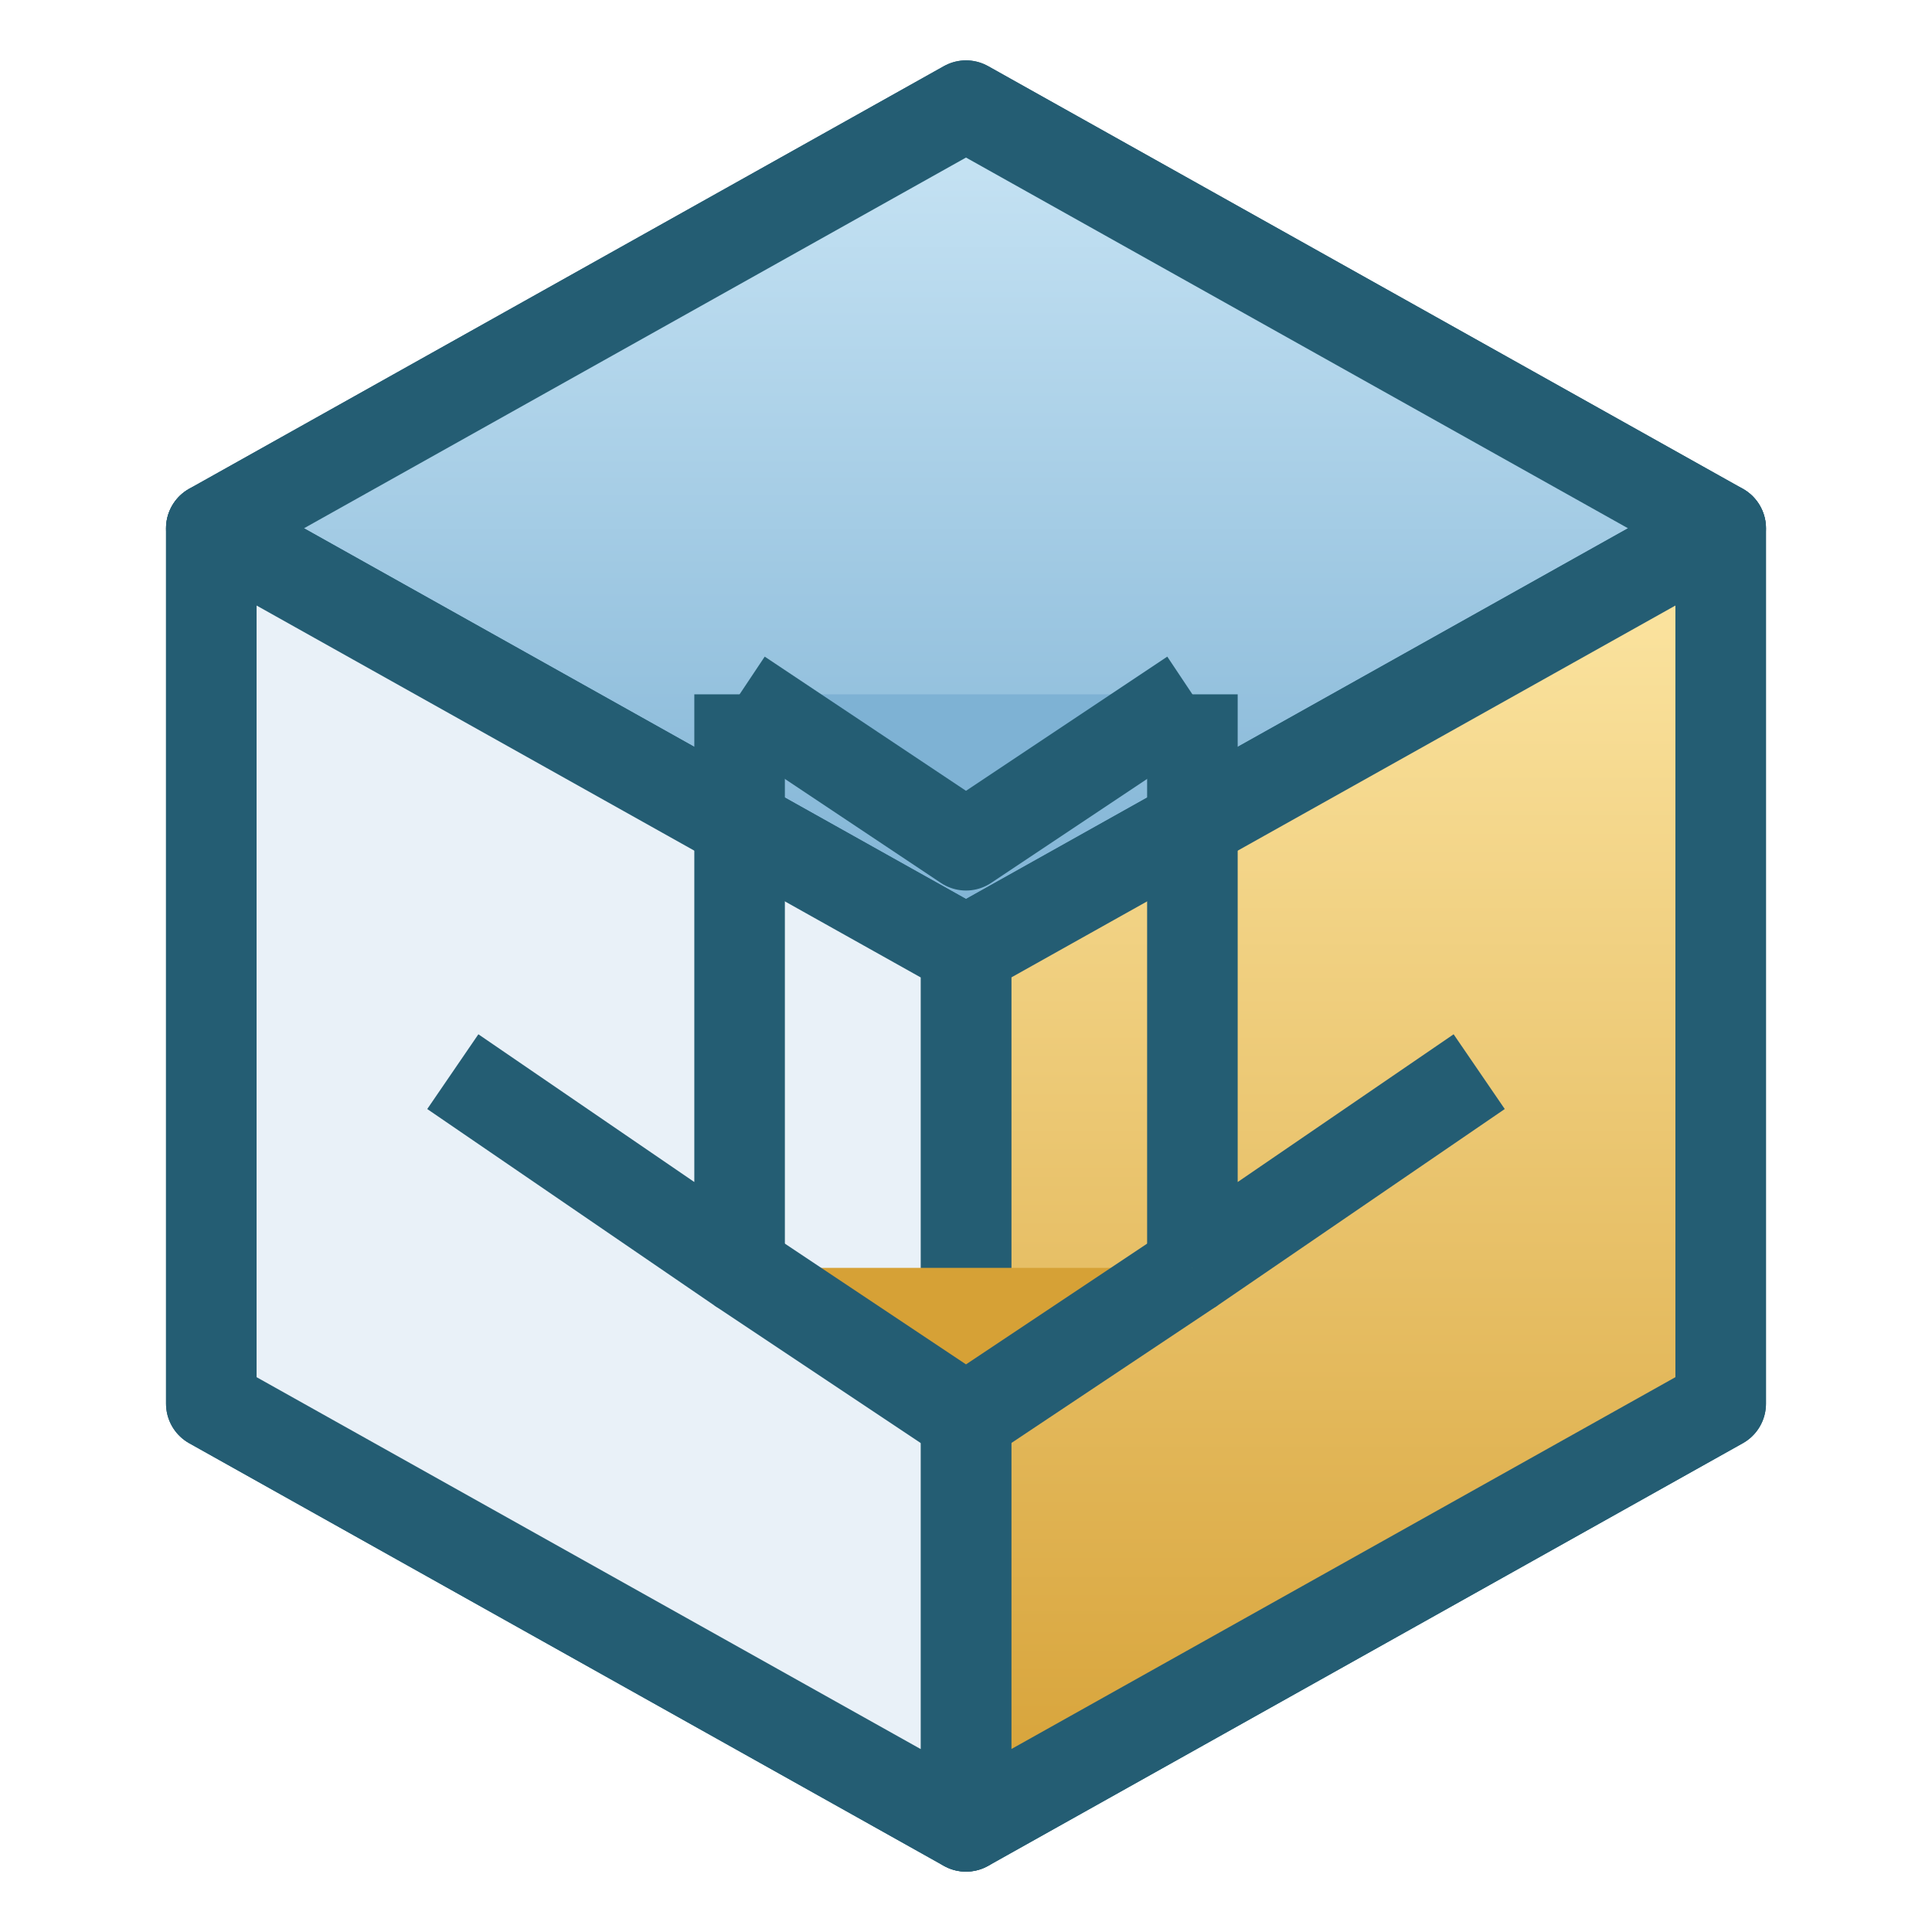
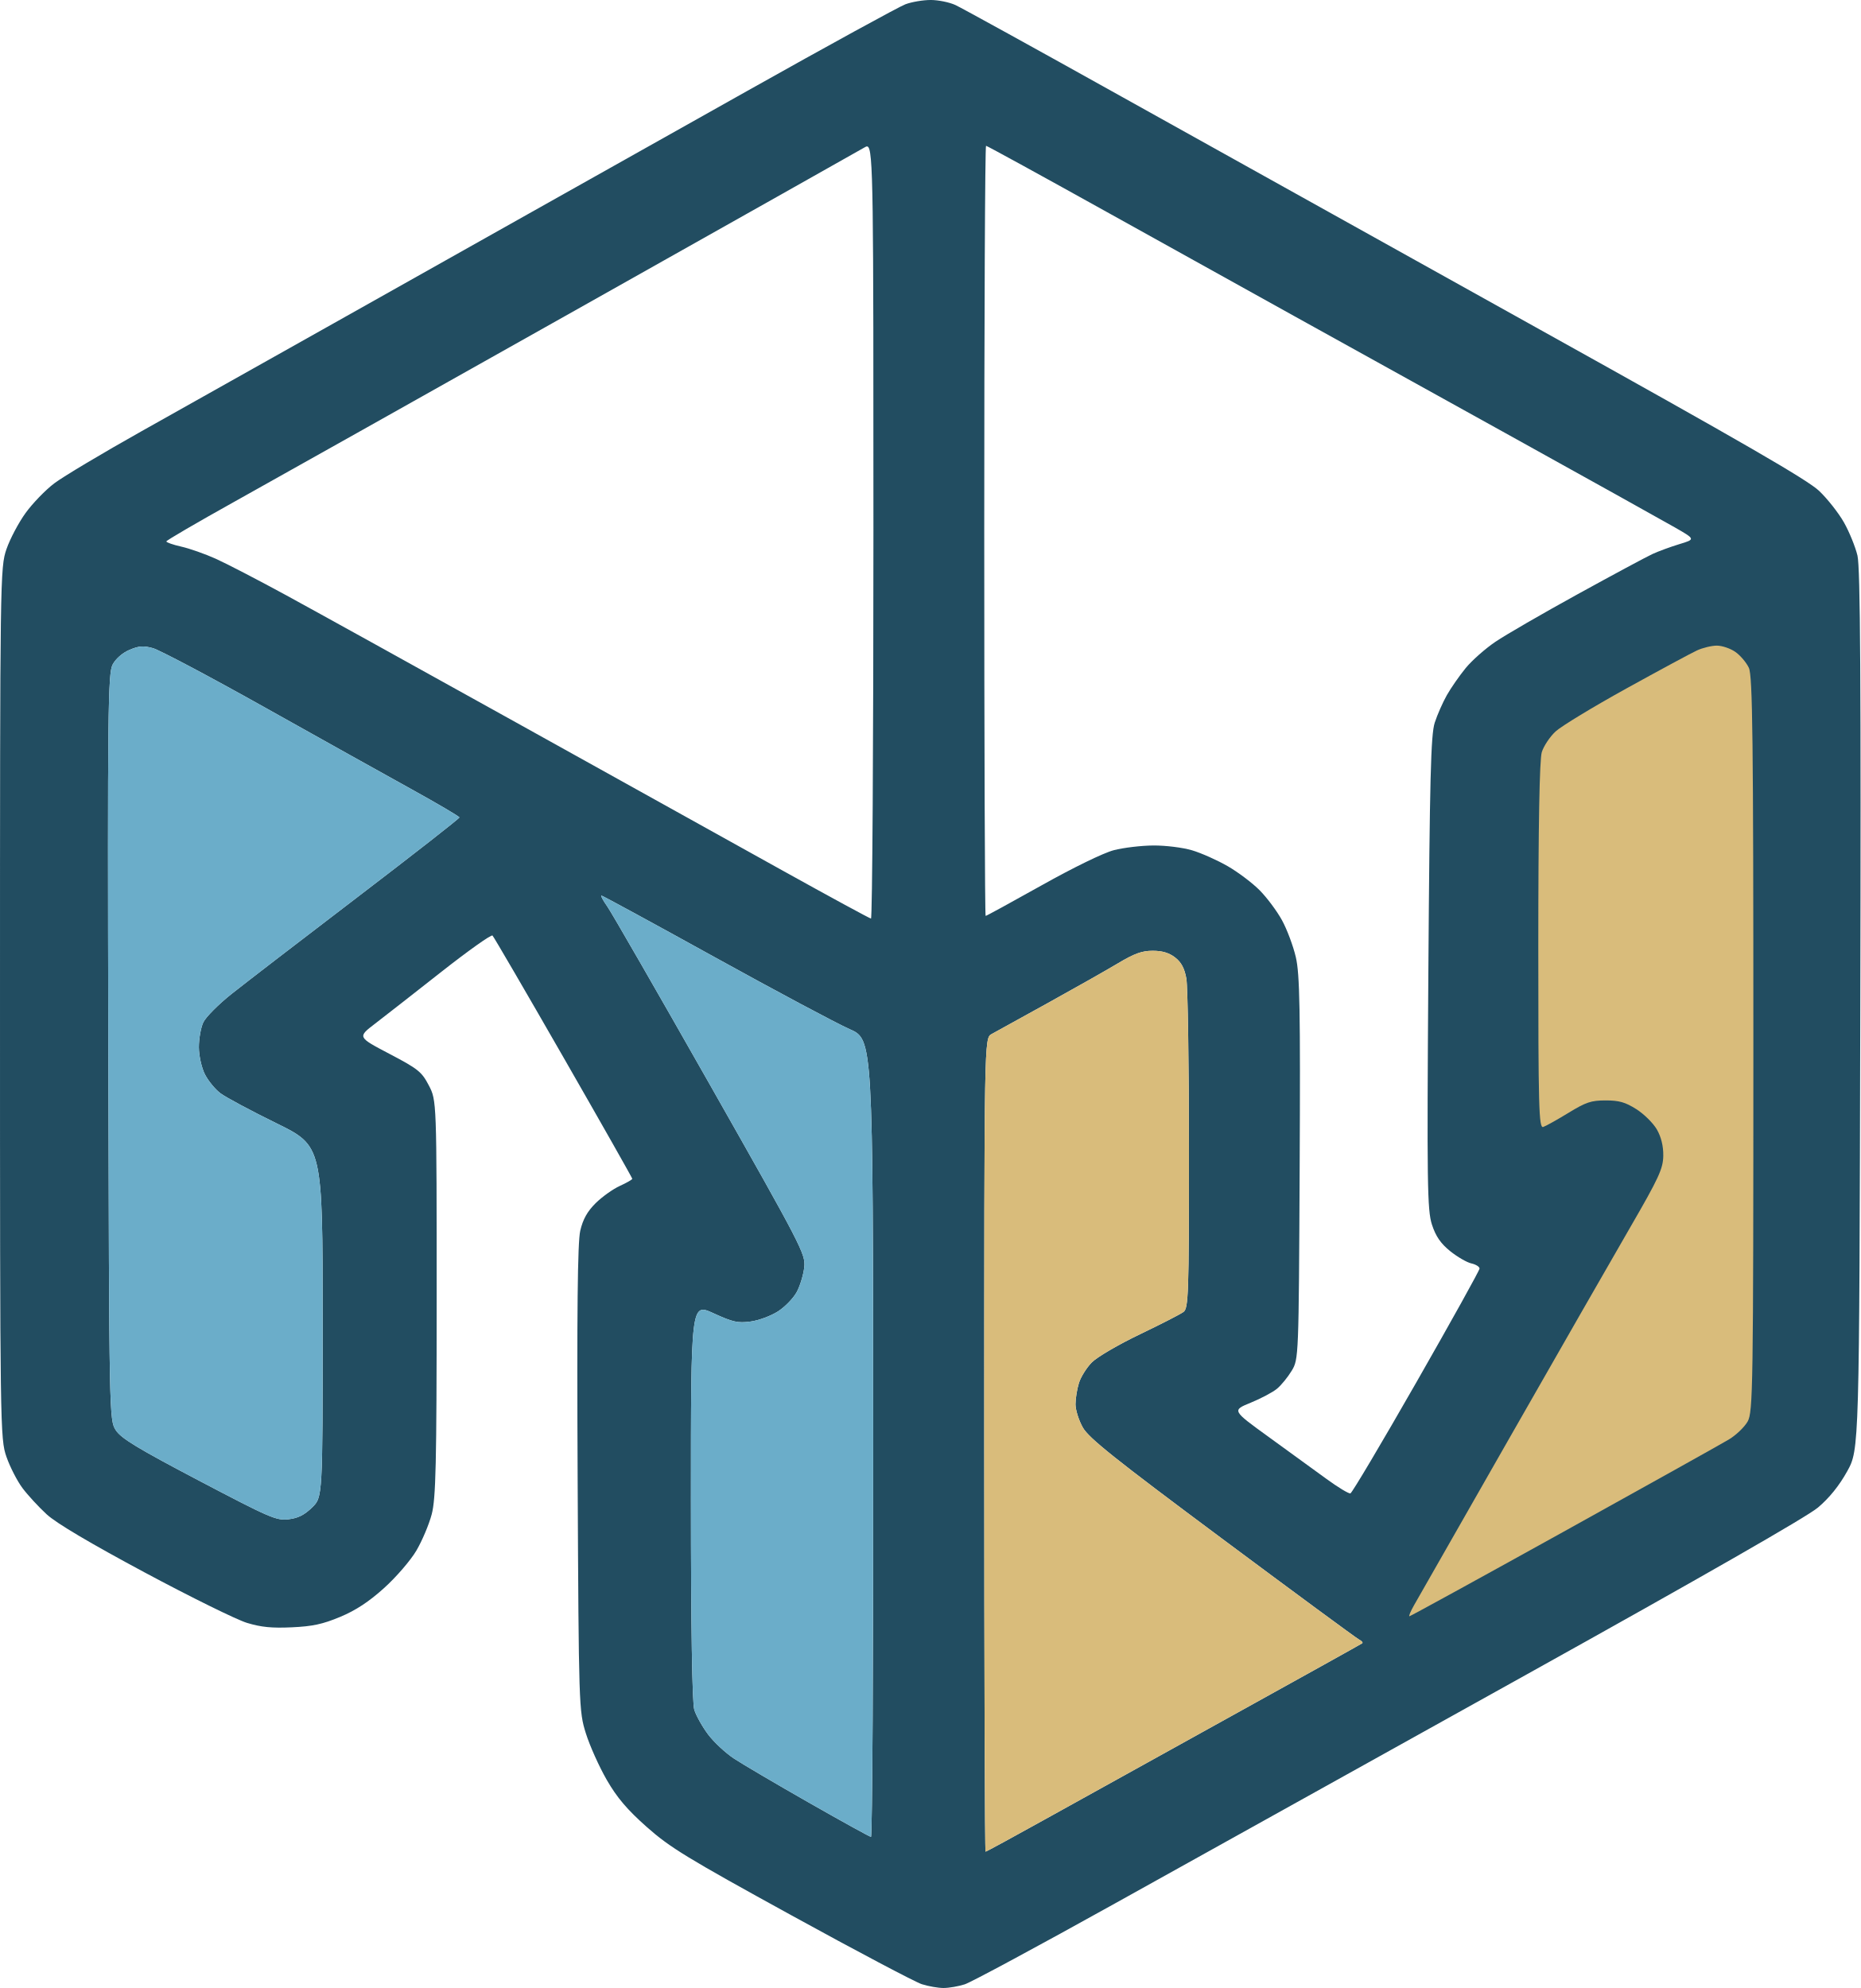
- <svg xmlns="http://www.w3.org/2000/svg" viewBox="0 0 256 256" role="img" aria-label="EduPack logo">
-   <defs>
-     <linearGradient id="face-light" x1="0%" x2="0%" y1="0%" y2="100%">
-       <stop offset="0%" stop-color="#c9e5f5" />
-       <stop offset="100%" stop-color="#7eb2d4" />
-     </linearGradient>
-     <linearGradient id="face-warm" x1="0%" x2="0%" y1="0%" y2="100%">
-       <stop offset="0%" stop-color="#fde7a5" />
-       <stop offset="100%" stop-color="#d6a136" />
-     </linearGradient>
-   </defs>
-   <g stroke="#245d73" stroke-width="12" stroke-linejoin="round" fill="none">
-     <polygon fill="#f2f6f9" points="128 14 28 70 28 186 128 242 228 186 228 70" />
-     <polygon fill="url(#face-light)" points="128 14 28 70 128 126 228 70" />
-     <polygon fill="url(#face-warm)" points="228 70 228 186 128 242 128 126" />
-     <polygon fill="#e9f1f8" points="28 70 28 186 128 242 128 126" />
-     <path d="M98 92v76l-38-26" fill="none" />
-     <path d="M158 92v76l38-26" fill="none" />
-     <path d="M98 92 128 112 158 92" fill="#7eb2d4" />
-     <path d="M98 168 128 188 158 168" fill="#d6a136" />
+ <svg xmlns="http://www.w3.org/2000/svg" width="168.969mm" height="180.565mm" viewBox="0 0 168.969 180.565" version="1.1" id="svg1" xml:space="preserve">
+   <defs id="defs1" />
+   <g id="layer1" transform="translate(-169.1888,-306.5825)">
+     <path d="m 253.706,306.583 c 0.687,0 1.697,0.205 2.244,0.455 0.547,0.25 7.322,3.985 15.054,8.299 7.732,4.314 24.851,13.848 38.042,21.188 18.492,10.289 24.298,13.644 25.357,14.654 0.755,0.72 1.767,2.008 2.249,2.861 0.481,0.853 1.032,2.204 1.224,3.003 0.261,1.087 0.325,11.47 0.257,41.323 -0.091,39.871 -0.091,39.871 -1.191,41.856 -0.725,1.309 -1.633,2.433 -2.663,3.297 -1,0.839 -10.528,6.298 -26.425,15.14 -13.674,7.605 -30.522,16.978 -37.44,20.828 -6.918,3.85 -13.044,7.149 -13.615,7.331 -0.57,0.182 -1.436,0.331 -1.924,0.331 -0.488,0 -1.374,-0.155 -1.968,-0.344 -0.594,-0.189 -5.922,-3.004 -11.839,-6.255 -9.495,-5.217 -11.039,-6.16 -13.143,-8.025 -1.777,-1.575 -2.702,-2.665 -3.635,-4.281 -0.688,-1.192 -1.541,-3.093 -1.895,-4.223 -0.633,-2.019 -0.646,-2.428 -0.747,-23.126 -0.073,-15.138 -0.006,-21.481 0.237,-22.528 0.241,-1.037 0.645,-1.76 1.402,-2.506 0.584,-0.577 1.572,-1.28 2.193,-1.563 0.622,-0.283 1.13,-0.574 1.13,-0.649 0,-0.074 -2.809,-5.031 -6.243,-11.015 -3.434,-5.984 -6.337,-10.968 -6.451,-11.076 -0.114,-0.108 -2.206,1.376 -4.648,3.299 -2.443,1.923 -5.154,4.042 -6.026,4.71 -1.585,1.214 -1.585,1.215 1.297,2.727 2.631,1.381 2.944,1.632 3.594,2.877 0.712,1.364 0.713,1.364 0.711,19.313 -0.001,15.083 -0.073,18.219 -0.449,19.64 -0.246,0.93 -0.873,2.415 -1.394,3.3 -0.521,0.885 -1.836,2.411 -2.924,3.392 -1.386,1.25 -2.579,2.035 -3.99,2.624 -1.597,0.667 -2.504,0.862 -4.394,0.949 -1.825,0.084 -2.777,-0.01 -4.077,-0.403 -0.932,-0.282 -5.106,-2.34 -9.276,-4.573 -4.979,-2.667 -8.036,-4.48 -8.907,-5.281 -0.729,-0.671 -1.718,-1.743 -2.198,-2.383 -0.479,-0.64 -1.136,-1.918 -1.459,-2.841 -0.574,-1.641 -0.587,-2.527 -0.587,-41.215 0,-38.694 0.013,-39.573 0.588,-41.234 0.323,-0.933 1.105,-2.41 1.737,-3.283 0.632,-0.873 1.8,-2.08 2.594,-2.684 0.794,-0.603 4.374,-2.742 7.956,-4.752 3.581,-2.01 11.439,-6.424 17.462,-9.809 6.023,-3.385 13.948,-7.841 17.611,-9.901 3.663,-2.06 12.641,-7.104 19.952,-11.209 7.311,-4.105 13.76,-7.638 14.33,-7.85 0.571,-0.213 1.6,-0.387 2.287,-0.387 z" style="fill-opacity:0;stroke:none;stroke-width:0.462;stroke-linecap:round;stroke-linejoin:round;stroke-opacity:1" id="path13" />
+     <g id="g14" transform="translate(-331.3398,1167.029)" style="stroke:none;stroke-opacity:1">
+       <path d="m 585.046,-860.447 c -0.687,0 -1.716,0.174 -2.287,0.387 -0.571,0.213 -7.02,3.745 -14.33,7.85 -7.311,4.105 -16.289,9.149 -19.952,11.209 -3.663,2.06 -11.588,6.516 -17.611,9.901 -6.023,3.385 -13.881,7.799 -17.462,9.809 -3.581,2.01 -7.161,4.148 -7.956,4.752 -0.794,0.603 -1.962,1.811 -2.594,2.684 -0.632,0.873 -1.414,2.35 -1.737,3.283 -0.575,1.66 -0.588,2.54 -0.588,41.234 0,38.688 0.013,39.574 0.587,41.215 0.323,0.923 0.979,2.201 1.459,2.841 0.479,0.64 1.468,1.712 2.198,2.383 0.871,0.801 3.928,2.613 8.907,5.281 4.169,2.234 8.344,4.291 9.276,4.573 1.3,0.393 2.251,0.487 4.077,0.403 1.89,-0.087 2.796,-0.283 4.394,-0.949 1.411,-0.589 2.604,-1.373 3.99,-2.624 1.088,-0.981 2.403,-2.507 2.924,-3.392 0.521,-0.885 1.148,-2.369 1.394,-3.3 0.376,-1.421 0.448,-4.557 0.449,-19.64 10e-4,-17.949 10e-4,-17.949 -0.711,-19.313 -0.65,-1.245 -0.963,-1.496 -3.594,-2.877 -2.882,-1.513 -2.882,-1.513 -1.297,-2.727 0.872,-0.668 3.583,-2.788 6.026,-4.71 2.443,-1.923 4.534,-3.407 4.648,-3.299 0.114,0.108 3.017,5.092 6.451,11.076 3.434,5.984 6.243,10.941 6.243,11.015 0,0.074 -0.508,0.366 -1.13,0.649 -0.622,0.283 -1.609,0.986 -2.193,1.563 -0.757,0.747 -1.16,1.469 -1.402,2.506 -0.243,1.047 -0.31,7.39 -0.237,22.528 0.1,20.698 0.113,21.107 0.747,23.126 0.355,1.13 1.208,3.031 1.895,4.223 0.932,1.616 1.858,2.706 3.635,4.281 2.104,1.865 3.648,2.808 13.143,8.025 5.917,3.251 11.245,6.066 11.839,6.255 0.594,0.189 1.48,0.344 1.968,0.344 0.488,0 1.354,-0.149 1.924,-0.331 0.57,-0.182 6.697,-3.481 13.615,-7.331 6.918,-3.85 23.766,-13.223 37.44,-20.828 15.898,-8.842 25.426,-14.301 26.425,-15.14 1.03,-0.865 1.938,-1.989 2.663,-3.297 1.1,-1.986 1.1,-1.986 1.191,-41.856 0.068,-29.853 0.004,-40.236 -0.257,-41.323 -0.192,-0.798 -0.742,-2.15 -1.224,-3.003 -0.481,-0.853 -1.494,-2.141 -2.249,-2.861 -1.059,-1.01 -6.864,-4.365 -25.357,-14.654 -13.191,-7.339 -30.31,-16.874 -38.042,-21.188 -7.732,-4.314 -14.507,-8.048 -15.054,-8.299 -0.547,-0.25 -1.557,-0.455 -2.244,-0.455 z m 5.03,13.242 c 0.09,0 5.118,2.757 11.173,6.126 6.055,3.369 13.607,7.564 16.781,9.322 3.174,1.758 11.831,6.555 19.238,10.661 7.407,4.106 14.316,7.952 15.353,8.547 1.886,1.082 1.886,1.082 0.429,1.523 -0.802,0.243 -1.905,0.648 -2.453,0.901 -0.547,0.252 -3.604,1.895 -6.792,3.649 -3.188,1.754 -6.55,3.699 -7.47,4.322 -0.92,0.623 -2.135,1.698 -2.701,2.39 -0.565,0.692 -1.331,1.793 -1.702,2.446 -0.371,0.653 -0.869,1.782 -1.106,2.508 -0.356,1.09 -0.457,5.046 -0.58,22.726 -0.133,19.133 -0.099,21.562 0.326,22.866 0.347,1.063 0.795,1.716 1.654,2.408 0.648,0.522 1.515,1.025 1.927,1.117 0.411,0.092 0.745,0.302 0.742,0.468 -0.003,0.166 -2.582,4.81 -5.731,10.32 -3.15,5.51 -5.848,10.055 -5.995,10.099 -0.148,0.044 -1.131,-0.551 -2.185,-1.321 -1.054,-0.771 -3.416,-2.486 -5.247,-3.811 -3.329,-2.409 -3.329,-2.409 -1.628,-3.103 0.935,-0.382 2.014,-0.955 2.396,-1.273 0.383,-0.318 0.982,-1.054 1.333,-1.635 0.631,-1.046 0.638,-1.22 0.721,-18.384 0.07,-14.404 0.011,-17.642 -0.349,-19.181 -0.238,-1.019 -0.804,-2.527 -1.256,-3.351 -0.453,-0.825 -1.36,-2.043 -2.016,-2.708 -0.656,-0.665 -1.968,-1.656 -2.916,-2.202 -0.948,-0.546 -2.404,-1.195 -3.236,-1.441 -0.849,-0.251 -2.389,-0.443 -3.507,-0.437 -1.097,0.006 -2.715,0.198 -3.595,0.426 -0.938,0.243 -3.651,1.564 -6.558,3.193 -2.727,1.528 -5.015,2.778 -5.085,2.778 -0.07,0 -0.127,-15.738 -0.127,-34.974 0,-19.236 0.073,-34.974 0.163,-34.974 z m -10.772,0.063 c 0.545,0.163 0.546,4.02 0.546,34.88 0,19.398 -0.1,35.258 -0.222,35.246 -0.122,-0.013 -3.751,-1.984 -8.065,-4.381 -4.314,-2.397 -15.169,-8.43 -24.122,-13.406 -8.953,-4.976 -18.362,-10.183 -20.908,-11.57 -2.546,-1.387 -5.428,-2.882 -6.404,-3.321 -0.976,-0.439 -2.389,-0.937 -3.14,-1.105 -0.751,-0.169 -1.36,-0.382 -1.354,-0.473 0.006,-0.092 2.77,-1.704 6.141,-3.583 3.372,-1.879 17.451,-9.785 31.288,-17.569 13.837,-7.784 25.524,-14.367 25.972,-14.629 0.102,-0.059 0.191,-0.112 0.269,-0.088 z m -65.961,45.419 c 0.315,-0.024 0.631,0.027 1.065,0.144 0.587,0.158 5.13,2.563 10.094,5.344 4.965,2.782 10.987,6.14 13.382,7.464 2.395,1.324 4.361,2.48 4.366,2.57 0.006,0.09 -4.151,3.34 -9.238,7.222 -5.087,3.881 -10.232,7.838 -11.432,8.791 -1.201,0.954 -2.366,2.125 -2.59,2.602 -0.224,0.478 -0.403,1.496 -0.4,2.262 0.004,0.777 0.247,1.866 0.55,2.461 0.299,0.587 0.936,1.362 1.417,1.722 0.481,0.361 2.764,1.583 5.074,2.717 4.2,2.061 4.2,2.062 4.2,18.012 0,15.951 -1.2e-4,15.951 -0.962,16.887 -0.704,0.685 -1.279,0.972 -2.146,1.071 -1.1,0.125 -1.676,-0.124 -8.126,-3.513 -5.572,-2.928 -7.061,-3.831 -7.547,-4.572 -0.601,-0.916 -0.606,-1.208 -0.684,-34.794 -0.071,-30.524 -0.032,-33.957 0.393,-34.755 0.282,-0.531 0.894,-1.064 1.527,-1.332 0.429,-0.182 0.743,-0.28 1.058,-0.304 z m 41.804,22.618 c 0.091,0 4.721,2.519 10.289,5.597 5.568,3.078 11.079,6.018 12.247,6.533 2.124,0.936 2.125,0.936 2.146,37.164 0.012,19.925 -0.078,36.216 -0.201,36.203 -0.122,-0.013 -2.656,-1.411 -5.631,-3.107 -2.975,-1.695 -6.038,-3.497 -6.807,-4.004 -0.769,-0.507 -1.828,-1.493 -2.352,-2.191 -0.525,-0.699 -1.09,-1.707 -1.256,-2.241 -0.192,-0.617 -0.303,-7.531 -0.304,-18.962 -0.002,-17.991 -0.002,-17.991 2.039,-17.057 1.781,0.815 2.211,0.911 3.379,0.755 0.736,-0.099 1.86,-0.516 2.497,-0.928 0.637,-0.412 1.403,-1.207 1.702,-1.768 0.299,-0.561 0.603,-1.572 0.676,-2.246 0.127,-1.173 -0.239,-1.881 -8.53,-16.497 -4.764,-8.399 -8.977,-15.717 -9.361,-16.262 -0.385,-0.544 -0.624,-0.99 -0.533,-0.99 z m 50.063,5.015 c 0.872,0 1.482,0.182 2.036,0.607 0.562,0.431 0.858,0.987 1.024,1.92 0.128,0.722 0.234,7.745 0.235,15.607 0.001,12.991 -0.044,14.328 -0.49,14.665 -0.27,0.204 -2.061,1.123 -3.981,2.042 -1.92,0.919 -3.877,2.064 -4.35,2.545 -0.473,0.48 -0.999,1.322 -1.17,1.87 -0.171,0.548 -0.311,1.417 -0.312,1.931 -9.1e-4,0.514 0.298,1.464 0.664,2.112 0.544,0.962 2.86,2.811 12.653,10.103 6.593,4.909 12.186,9.028 12.429,9.153 0.243,0.125 0.376,0.278 0.296,0.342 -0.08,0.063 -5.406,3.026 -11.836,6.584 -6.43,3.558 -14.068,7.791 -16.973,9.407 -2.905,1.616 -5.336,2.938 -5.402,2.938 -0.066,0 -0.119,-16.626 -0.119,-36.947 0,-36.947 -3.5e-4,-36.947 0.666,-37.312 0.366,-0.201 2.664,-1.469 5.106,-2.819 2.442,-1.35 5.304,-2.97 6.36,-3.601 1.507,-0.899 2.189,-1.147 3.165,-1.147 z" style="fill:#224d61;fill-opacity:1;stroke:none;stroke-width:0.462;stroke-linecap:round;stroke-linejoin:round;stroke-opacity:1" id="path10" />
+       <path d="m 656.452,-801.805 c 0.474,0 1.23,0.257 1.678,0.572 0.449,0.315 0.999,0.964 1.224,1.443 0.34,0.725 0.408,6.473 0.408,34.204 -4.3e-4,31.208 -0.034,33.391 -0.518,34.25 -0.285,0.504 -1.05,1.238 -1.701,1.63 -0.651,0.392 -7.413,4.166 -15.025,8.387 -7.613,4.221 -13.909,7.674 -13.991,7.674 -0.082,0 0.103,-0.445 0.412,-0.99 0.309,-0.544 4.189,-7.345 8.623,-15.112 4.434,-7.767 9.397,-16.428 11.03,-19.247 2.581,-4.457 2.97,-5.301 2.989,-6.474 0.014,-0.875 -0.191,-1.716 -0.586,-2.397 -0.334,-0.577 -1.173,-1.405 -1.864,-1.841 -1.005,-0.633 -1.564,-0.792 -2.786,-0.792 -1.314,0 -1.786,0.158 -3.372,1.128 -1.014,0.62 -2.046,1.197 -2.294,1.282 -0.4,0.137 -0.449,-1.701 -0.448,-16.437 10e-4,-10.946 0.109,-16.937 0.317,-17.606 0.174,-0.558 0.739,-1.405 1.256,-1.883 0.517,-0.477 3.405,-2.23 6.416,-3.894 3.012,-1.664 5.901,-3.222 6.422,-3.462 0.521,-0.24 1.336,-0.436 1.81,-0.436 z" style="fill:#d9bc7b;fill-opacity:1;stroke:none;stroke-width:0.462;stroke-linecap:round;stroke-linejoin:round;stroke-opacity:1" id="path14" />
+       <path d="m 579.304,-847.141 c -0.078,-0.023 -0.167,0.029 -0.269,0.088 -0.448,0.262 -12.135,6.845 -25.972,14.629 -13.837,7.784 -27.916,15.69 -31.288,17.569 -3.372,1.879 -6.135,3.492 -6.141,3.583 -0.006,0.092 0.603,0.305 1.354,0.473 0.751,0.169 2.164,0.666 3.14,1.105 0.976,0.439 3.857,1.934 6.404,3.321 2.546,1.387 11.955,6.594 20.908,11.57 8.953,4.976 19.808,11.009 24.122,13.406 4.314,2.397 7.943,4.368 8.065,4.381 0.122,0.013 0.222,-15.848 0.222,-35.246 0,-30.86 -4.2e-4,-34.717 -0.546,-34.88 z" style="fill-opacity:0;stroke:none;stroke-width:0.462;stroke-linecap:round;stroke-linejoin:round;stroke-opacity:1" id="path12" />
+       <path d="m 590.076,-847.205 c -0.09,0 -0.163,15.738 -0.163,34.974 0,19.236 0.057,34.974 0.127,34.974 0.07,0 2.358,-1.25 5.085,-2.778 2.907,-1.629 5.62,-2.949 6.558,-3.193 0.88,-0.228 2.498,-0.42 3.595,-0.426 1.119,-0.006 2.659,0.186 3.507,0.437 0.832,0.246 2.288,0.895 3.236,1.441 0.948,0.546 2.26,1.537 2.916,2.202 0.656,0.665 1.564,1.884 2.016,2.708 0.453,0.825 1.018,2.332 1.256,3.351 0.36,1.54 0.419,4.777 0.349,19.181 -0.083,17.165 -0.09,17.339 -0.721,18.384 -0.35,0.581 -0.95,1.316 -1.333,1.635 -0.383,0.318 -1.461,0.891 -2.396,1.273 -1.701,0.694 -1.701,0.694 1.628,3.103 1.831,1.325 4.192,3.04 5.247,3.811 1.054,0.771 2.038,1.365 2.185,1.321 0.148,-0.044 2.846,-4.589 5.995,-10.099 3.149,-5.51 5.729,-10.154 5.731,-10.32 0.003,-0.166 -0.331,-0.376 -0.742,-0.468 -0.411,-0.092 -1.278,-0.595 -1.927,-1.117 -0.859,-0.692 -1.308,-1.345 -1.654,-2.408 -0.425,-1.304 -0.459,-3.733 -0.326,-22.866 0.123,-17.68 0.224,-21.636 0.58,-22.726 0.237,-0.726 0.735,-1.855 1.106,-2.508 0.371,-0.653 1.137,-1.754 1.702,-2.446 0.565,-0.692 1.78,-1.767 2.701,-2.39 0.92,-0.623 4.282,-2.567 7.47,-4.322 3.188,-1.754 6.245,-3.396 6.792,-3.649 0.547,-0.252 1.651,-0.658 2.453,-0.901 1.458,-0.442 1.457,-0.442 -0.429,-1.523 -1.037,-0.595 -7.946,-4.441 -15.353,-8.547 -7.407,-4.106 -16.064,-8.904 -19.238,-10.661 -3.174,-1.758 -10.726,-5.953 -16.781,-9.322 -6.055,-3.369 -11.083,-6.126 -11.173,-6.126 z" style="fill-opacity:0;stroke:none;stroke-width:0.462;stroke-linecap:round;stroke-linejoin:round;stroke-opacity:1" id="path11" />
+       <path d="m 555.146,-779.105 c -0.091,0 0.149,0.446 0.533,0.99 0.385,0.544 4.597,7.862 9.361,16.262 8.291,14.616 8.657,15.324 8.53,16.497 -0.073,0.674 -0.377,1.685 -0.676,2.246 -0.299,0.561 -1.065,1.357 -1.702,1.768 -0.637,0.412 -1.761,0.829 -2.497,0.928 -1.169,0.156 -1.598,0.06 -3.379,-0.755 -2.041,-0.934 -2.041,-0.934 -2.039,17.057 10e-4,11.43 0.112,18.345 0.304,18.962 0.166,0.534 0.732,1.542 1.256,2.241 0.525,0.699 1.583,1.684 2.352,2.191 0.769,0.507 3.832,2.308 6.807,4.004 2.975,1.695 5.509,3.093 5.631,3.107 0.122,0.013 0.212,-16.278 0.201,-36.203 -0.022,-36.228 -0.022,-36.228 -2.146,-37.164 -1.168,-0.515 -6.679,-3.455 -12.247,-6.533 -5.568,-3.078 -10.198,-5.597 -10.289,-5.597 z" style="fill:#6badc9;fill-opacity:1;stroke:none;stroke-width:0.462;stroke-linecap:round;stroke-linejoin:round;stroke-opacity:1" id="path9" />
+       <path d="m 513.343,-801.723 c -0.315,0.024 -0.628,0.122 -1.058,0.304 -0.633,0.268 -1.245,0.801 -1.527,1.332 -0.425,0.798 -0.463,4.232 -0.393,34.755 0.078,33.586 0.084,33.878 0.684,34.794 0.486,0.742 1.975,1.644 7.547,4.572 6.45,3.39 7.026,3.638 8.126,3.513 0.866,-0.099 1.442,-0.386 2.146,-1.071 0.962,-0.936 0.962,-0.936 0.962,-16.887 0,-15.951 -2.4e-4,-15.951 -4.2,-18.012 -2.31,-1.134 -4.593,-2.357 -5.074,-2.717 -0.481,-0.361 -1.118,-1.136 -1.417,-1.722 -0.303,-0.595 -0.546,-1.684 -0.55,-2.461 -0.003,-0.767 0.177,-1.785 0.4,-2.262 0.224,-0.478 1.389,-1.649 2.59,-2.602 1.201,-0.954 6.345,-4.91 11.432,-8.791 5.087,-3.882 9.244,-7.131 9.238,-7.222 -0.005,-0.09 -1.971,-1.247 -4.366,-2.57 -2.395,-1.324 -8.417,-4.683 -13.382,-7.464 -4.965,-2.782 -9.507,-5.187 -10.094,-5.344 -0.434,-0.117 -0.75,-0.168 -1.065,-0.144 z" style="fill:#6badc9;fill-opacity:1;stroke:none;stroke-width:0.462;stroke-linecap:round;stroke-linejoin:round;stroke-opacity:1" id="path8" />
+       <path d="m 605.21,-774.09 c -0.976,0 -1.658,0.247 -3.165,1.147 -1.056,0.631 -3.919,2.251 -6.36,3.601 -2.442,1.35 -4.739,2.618 -5.106,2.819 -0.666,0.365 -0.666,0.365 -0.666,37.312 0,20.321 0.054,36.947 0.119,36.947 0.066,0 2.497,-1.322 5.402,-2.938 2.905,-1.616 10.543,-5.849 16.973,-9.407 6.43,-3.558 11.756,-6.521 11.836,-6.584 0.08,-0.063 -0.053,-0.217 -0.296,-0.342 -0.243,-0.125 -5.836,-4.244 -12.429,-9.153 -9.793,-7.292 -12.109,-9.141 -12.653,-10.103 -0.366,-0.648 -0.665,-1.598 -0.664,-2.112 8.9e-4,-0.514 0.141,-1.382 0.312,-1.931 0.171,-0.548 0.697,-1.39 1.17,-1.87 0.473,-0.48 2.43,-1.625 4.35,-2.545 1.919,-0.919 3.711,-1.838 3.981,-2.042 0.446,-0.337 0.491,-1.675 0.49,-14.665 -8.1e-4,-7.862 -0.107,-14.885 -0.235,-15.607 -0.165,-0.933 -0.461,-1.488 -1.024,-1.92 -0.554,-0.425 -1.164,-0.607 -2.036,-0.607 z" style="fill:#d9bc7b;fill-opacity:1;stroke:none;stroke-width:0.462;stroke-linecap:round;stroke-linejoin:round;stroke-opacity:1" id="path7" />
+     </g>
  </g>
</svg>
